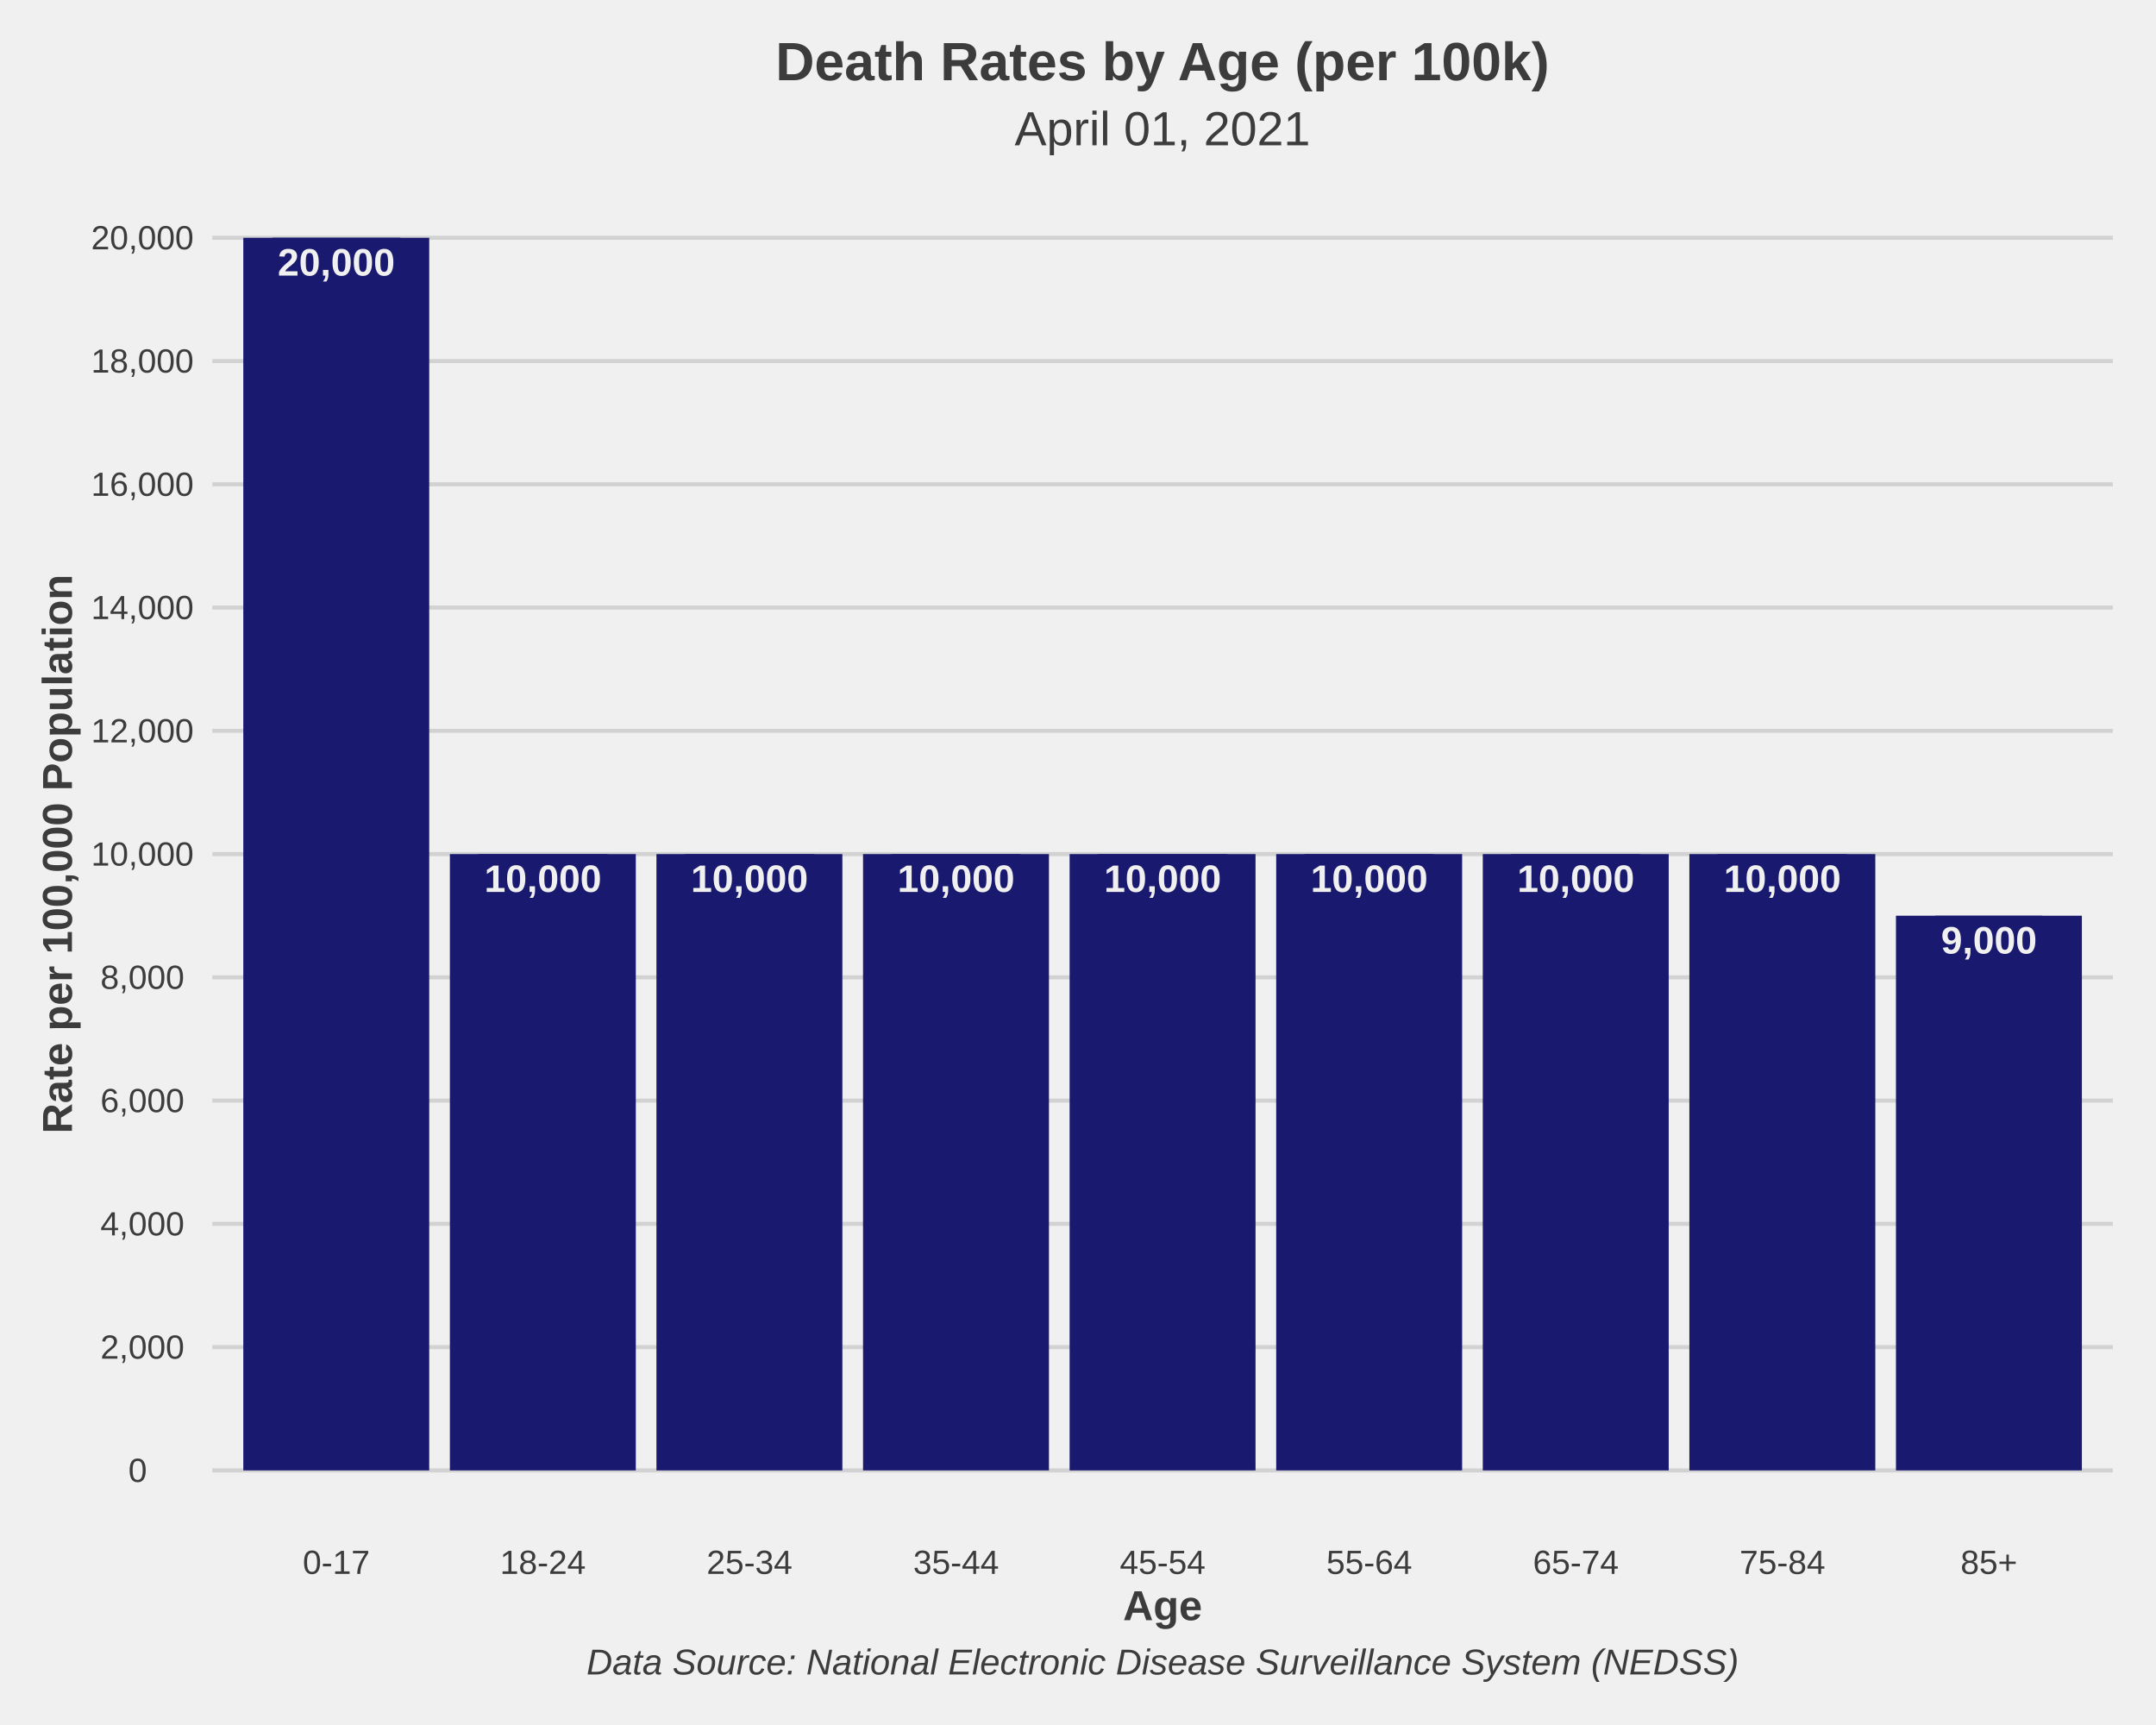
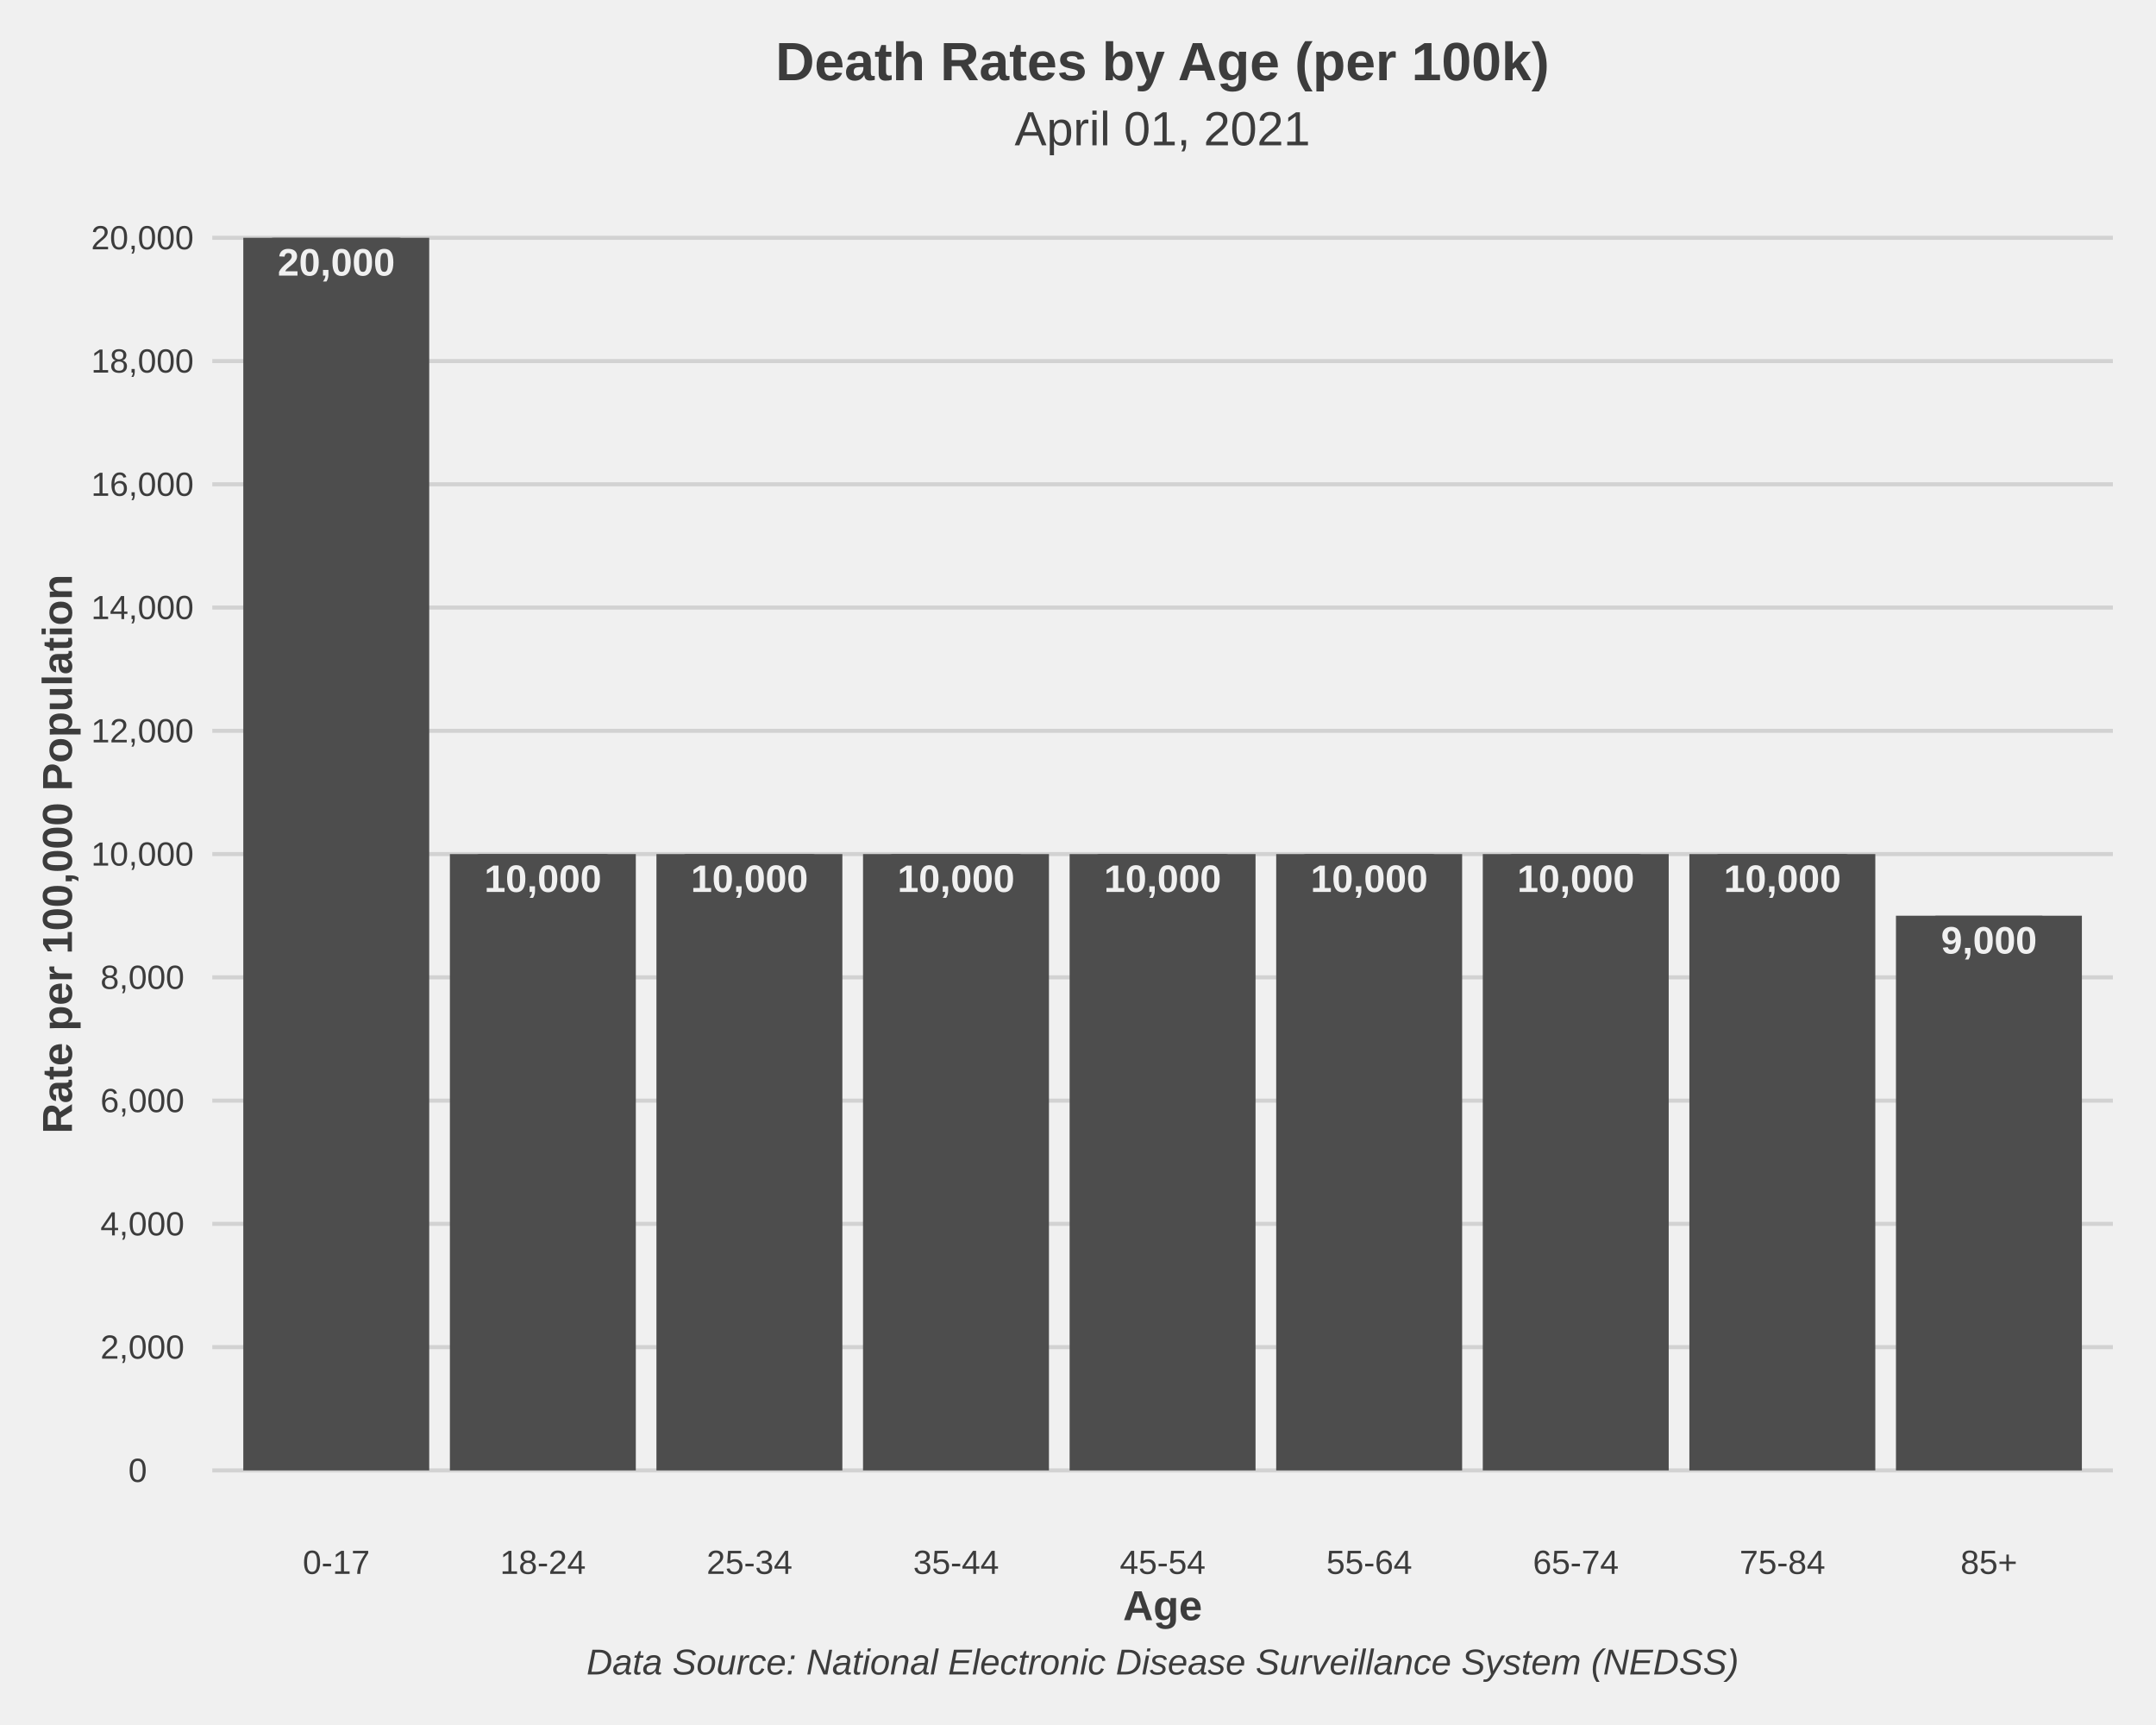
<svg xmlns="http://www.w3.org/2000/svg" viewBox="0 0 720.00 576.00">
  <defs>
    <style type="text/css">
    line, polyline, polygon, path, rect, circle {
      fill: none;
      stroke: #000000;
      stroke-linecap: round;
      stroke-linejoin: round;
      stroke-miterlimit: 10.00;
    }
  </style>
  </defs>
  <rect width="100%" height="100%" style="stroke: none; fill: #FFFFFF;" />
  <rect x="0.00" y="0.00" width="720.00" height="576.00" style="stroke-width: 1.36; stroke: none; fill: #F0F0F0;" />
  <defs>
    <clipPath id="cpNzAuOTB8NzA1LjYwfDUxMS41N3w1OC44Mg==">
      <rect x="70.90" y="58.82" width="634.70" height="452.75" />
    </clipPath>
  </defs>
  <rect x="70.90" y="58.82" width="634.70" height="452.75" style="stroke-width: 1.36; stroke: none; fill: #F0F0F0;" clip-path="url(#cpNzAuOTB8NzA1LjYwfDUxMS41N3w1OC44Mg==)" />
  <polyline points="70.90,490.99 705.60,490.99 " style="stroke-width: 1.36; stroke: #D2D2D2; stroke-linecap: butt;" clip-path="url(#cpNzAuOTB8NzA1LjYwfDUxMS41N3w1OC44Mg==)" />
  <polyline points="70.90,449.83 705.60,449.83 " style="stroke-width: 1.36; stroke: #D2D2D2; stroke-linecap: butt;" clip-path="url(#cpNzAuOTB8NzA1LjYwfDUxMS41N3w1OC44Mg==)" />
  <polyline points="70.90,408.67 705.60,408.67 " style="stroke-width: 1.36; stroke: #D2D2D2; stroke-linecap: butt;" clip-path="url(#cpNzAuOTB8NzA1LjYwfDUxMS41N3w1OC44Mg==)" />
  <polyline points="70.90,367.51 705.60,367.51 " style="stroke-width: 1.36; stroke: #D2D2D2; stroke-linecap: butt;" clip-path="url(#cpNzAuOTB8NzA1LjYwfDUxMS41N3w1OC44Mg==)" />
  <polyline points="70.90,326.35 705.60,326.35 " style="stroke-width: 1.36; stroke: #D2D2D2; stroke-linecap: butt;" clip-path="url(#cpNzAuOTB8NzA1LjYwfDUxMS41N3w1OC44Mg==)" />
  <polyline points="70.90,285.19 705.60,285.19 " style="stroke-width: 1.36; stroke: #D2D2D2; stroke-linecap: butt;" clip-path="url(#cpNzAuOTB8NzA1LjYwfDUxMS41N3w1OC44Mg==)" />
  <polyline points="70.90,244.03 705.60,244.03 " style="stroke-width: 1.36; stroke: #D2D2D2; stroke-linecap: butt;" clip-path="url(#cpNzAuOTB8NzA1LjYwfDUxMS41N3w1OC44Mg==)" />
  <polyline points="70.90,202.87 705.60,202.87 " style="stroke-width: 1.36; stroke: #D2D2D2; stroke-linecap: butt;" clip-path="url(#cpNzAuOTB8NzA1LjYwfDUxMS41N3w1OC44Mg==)" />
  <polyline points="70.90,161.71 705.60,161.71 " style="stroke-width: 1.36; stroke: #D2D2D2; stroke-linecap: butt;" clip-path="url(#cpNzAuOTB8NzA1LjYwfDUxMS41N3w1OC44Mg==)" />
  <polyline points="70.90,120.56 705.60,120.56 " style="stroke-width: 1.36; stroke: #D2D2D2; stroke-linecap: butt;" clip-path="url(#cpNzAuOTB8NzA1LjYwfDUxMS41N3w1OC44Mg==)" />
  <polyline points="70.90,79.40 705.60,79.40 " style="stroke-width: 1.36; stroke: #D2D2D2; stroke-linecap: butt;" clip-path="url(#cpNzAuOTB8NzA1LjYwfDUxMS41N3w1OC44Mg==)" />
-   <rect x="81.25" y="79.40" width="62.09" height="411.59" style="stroke-width: 1.07; stroke: none; stroke-linecap: square; stroke-linejoin: miter; fill: #191970;" clip-path="url(#cpNzAuOTB8NzA1LjYwfDUxMS41N3w1OC44Mg==)" />
-   <rect x="150.24" y="285.19" width="62.09" height="205.80" style="stroke-width: 1.07; stroke: none; stroke-linecap: square; stroke-linejoin: miter; fill: #191970;" clip-path="url(#cpNzAuOTB8NzA1LjYwfDUxMS41N3w1OC44Mg==)" />
-   <rect x="219.22" y="285.19" width="62.09" height="205.80" style="stroke-width: 1.07; stroke: none; stroke-linecap: square; stroke-linejoin: miter; fill: #191970;" clip-path="url(#cpNzAuOTB8NzA1LjYwfDUxMS41N3w1OC44Mg==)" />
-   <rect x="288.21" y="285.19" width="62.09" height="205.80" style="stroke-width: 1.07; stroke: none; stroke-linecap: square; stroke-linejoin: miter; fill: #191970;" clip-path="url(#cpNzAuOTB8NzA1LjYwfDUxMS41N3w1OC44Mg==)" />
-   <rect x="357.20" y="285.19" width="62.09" height="205.80" style="stroke-width: 1.07; stroke: none; stroke-linecap: square; stroke-linejoin: miter; fill: #191970;" clip-path="url(#cpNzAuOTB8NzA1LjYwfDUxMS41N3w1OC44Mg==)" />
-   <rect x="426.19" y="285.19" width="62.09" height="205.80" style="stroke-width: 1.07; stroke: none; stroke-linecap: square; stroke-linejoin: miter; fill: #191970;" clip-path="url(#cpNzAuOTB8NzA1LjYwfDUxMS41N3w1OC44Mg==)" />
-   <rect x="495.18" y="285.19" width="62.09" height="205.80" style="stroke-width: 1.07; stroke: none; stroke-linecap: square; stroke-linejoin: miter; fill: #191970;" clip-path="url(#cpNzAuOTB8NzA1LjYwfDUxMS41N3w1OC44Mg==)" />
-   <rect x="564.17" y="285.19" width="62.09" height="205.80" style="stroke-width: 1.07; stroke: none; stroke-linecap: square; stroke-linejoin: miter; fill: #191970;" clip-path="url(#cpNzAuOTB8NzA1LjYwfDUxMS41N3w1OC44Mg==)" />
-   <rect x="633.16" y="305.77" width="62.09" height="185.22" style="stroke-width: 1.07; stroke: none; stroke-linecap: square; stroke-linejoin: miter; fill: #191970;" clip-path="url(#cpNzAuOTB8NzA1LjYwfDUxMS41N3w1OC44Mg==)" />
-   <polygon points="91.30,95.39 133.29,95.39 133.20,95.39 133.55,95.38 133.89,95.31 134.21,95.18 134.51,95.01 134.78,94.79 135.01,94.53 135.20,94.24 135.33,93.92 135.42,93.58 135.45,93.23 135.45,93.23 135.45,81.56 135.45,81.56 135.42,81.21 135.33,80.87 135.20,80.55 135.01,80.26 134.78,80.00 134.51,79.78 134.21,79.60 133.89,79.48 133.55,79.41 133.29,79.40 91.30,79.40 91.56,79.41 91.21,79.40 90.86,79.44 90.53,79.54 90.22,79.69 89.93,79.88 89.68,80.12 89.47,80.40 89.31,80.71 89.20,81.04 89.14,81.38 89.14,81.56 89.14,93.23 89.14,93.06 89.14,93.41 89.20,93.75 89.31,94.08 89.47,94.39 89.68,94.67 89.93,94.91 90.22,95.10 90.53,95.25 90.86,95.35 91.21,95.39 " style="stroke-width: 0.00; stroke: none; fill: #191970;" clip-path="url(#cpNzAuOTB8NzA1LjYwfDUxMS41N3w1OC44Mg==)" />
+   <rect x="81.25" y="79.40" width="62.09" height="411.59" style="stroke-width: 1.07; stroke: none; stroke-linecap: square; stroke-linejoin: miter; fill: #4D4D4D;" clip-path="url(#cpNzAuOTB8NzA1LjYwfDUxMS41N3w1OC44Mg==)" />
+   <rect x="150.24" y="285.19" width="62.09" height="205.80" style="stroke-width: 1.07; stroke: none; stroke-linecap: square; stroke-linejoin: miter; fill: #4D4D4D;" clip-path="url(#cpNzAuOTB8NzA1LjYwfDUxMS41N3w1OC44Mg==)" />
+   <rect x="219.22" y="285.19" width="62.09" height="205.80" style="stroke-width: 1.07; stroke: none; stroke-linecap: square; stroke-linejoin: miter; fill: #4D4D4D;" clip-path="url(#cpNzAuOTB8NzA1LjYwfDUxMS41N3w1OC44Mg==)" />
+   <rect x="288.21" y="285.19" width="62.09" height="205.80" style="stroke-width: 1.07; stroke: none; stroke-linecap: square; stroke-linejoin: miter; fill: #4D4D4D;" clip-path="url(#cpNzAuOTB8NzA1LjYwfDUxMS41N3w1OC44Mg==)" />
+   <rect x="357.20" y="285.19" width="62.09" height="205.80" style="stroke-width: 1.07; stroke: none; stroke-linecap: square; stroke-linejoin: miter; fill: #4D4D4D;" clip-path="url(#cpNzAuOTB8NzA1LjYwfDUxMS41N3w1OC44Mg==)" />
+   <rect x="426.19" y="285.19" width="62.09" height="205.80" style="stroke-width: 1.07; stroke: none; stroke-linecap: square; stroke-linejoin: miter; fill: #4D4D4D;" clip-path="url(#cpNzAuOTB8NzA1LjYwfDUxMS41N3w1OC44Mg==)" />
+   <rect x="495.18" y="285.19" width="62.09" height="205.80" style="stroke-width: 1.07; stroke: none; stroke-linecap: square; stroke-linejoin: miter; fill: #4D4D4D;" clip-path="url(#cpNzAuOTB8NzA1LjYwfDUxMS41N3w1OC44Mg==)" />
+   <rect x="564.17" y="285.19" width="62.09" height="205.80" style="stroke-width: 1.07; stroke: none; stroke-linecap: square; stroke-linejoin: miter; fill: #4D4D4D;" clip-path="url(#cpNzAuOTB8NzA1LjYwfDUxMS41N3w1OC44Mg==)" />
+   <rect x="633.16" y="305.77" width="62.09" height="185.22" style="stroke-width: 1.07; stroke: none; stroke-linecap: square; stroke-linejoin: miter; fill: #4D4D4D;" clip-path="url(#cpNzAuOTB8NzA1LjYwfDUxMS41N3w1OC44Mg==)" />
+   <polygon points="91.30,95.39 133.29,95.39 133.20,95.39 133.55,95.38 133.89,95.31 134.21,95.18 134.51,95.01 134.78,94.79 135.01,94.53 135.20,94.24 135.33,93.92 135.42,93.58 135.45,93.23 135.45,93.23 135.45,81.56 135.45,81.56 135.42,81.21 135.33,80.87 135.20,80.55 135.01,80.26 134.78,80.00 134.51,79.78 134.21,79.60 133.89,79.48 133.55,79.41 133.29,79.40 91.30,79.40 91.56,79.41 91.21,79.40 90.86,79.44 90.53,79.54 90.22,79.69 89.93,79.88 89.68,80.12 89.47,80.40 89.31,80.71 89.20,81.04 89.14,81.38 89.14,81.56 89.14,93.23 89.14,93.06 89.14,93.41 89.20,93.75 89.31,94.08 89.47,94.39 89.68,94.67 89.93,94.91 90.22,95.10 90.53,95.25 90.86,95.35 91.21,95.39 " style="stroke-width: 0.00; stroke: none; fill: #4D4D4D;" clip-path="url(#cpNzAuOTB8NzA1LjYwfDUxMS41N3w1OC44Mg==)" />
  <g clip-path="url(#cpNzAuOTB8NzA1LjYwfDUxMS41N3w1OC44Mg==)">
    <text x="92.74" y="92.03" style="font-size: 12.80px; font-weight: bold; fill: #F0F0F0; font-family: Liberation Sans;" textLength="39.11px" lengthAdjust="spacingAndGlyphs">20,000</text>
  </g>
-   <polygon points="160.29,301.19 202.28,301.19 202.19,301.19 202.54,301.17 202.88,301.10 203.20,300.98 203.50,300.81 203.77,300.59 204.00,300.33 204.19,300.03 204.32,299.71 204.41,299.37 204.44,299.03 204.44,299.03 204.44,287.35 204.44,287.35 204.41,287.00 204.32,286.67 204.19,286.35 204.00,286.05 203.77,285.79 203.50,285.57 203.20,285.40 202.88,285.28 202.54,285.21 202.28,285.19 160.29,285.19 160.55,285.21 160.20,285.19 159.85,285.23 159.52,285.33 159.21,285.48 158.92,285.68 158.67,285.92 158.46,286.20 158.30,286.50 158.19,286.83 158.13,287.18 158.13,287.35 158.13,299.03 158.13,298.85 158.13,299.20 158.19,299.54 158.30,299.87 158.46,300.18 158.67,300.46 158.92,300.70 159.21,300.90 159.52,301.05 159.85,301.14 160.20,301.19 " style="stroke-width: 0.00; stroke: none; fill: #191970;" clip-path="url(#cpNzAuOTB8NzA1LjYwfDUxMS41N3w1OC44Mg==)" />
+   <polygon points="160.29,301.19 202.28,301.19 202.19,301.19 202.54,301.17 202.88,301.10 203.20,300.98 203.50,300.81 203.77,300.59 204.00,300.33 204.19,300.03 204.32,299.71 204.41,299.37 204.44,299.03 204.44,299.03 204.44,287.35 204.44,287.35 204.41,287.00 204.32,286.67 204.19,286.35 204.00,286.05 203.77,285.79 203.50,285.57 203.20,285.40 202.88,285.28 202.54,285.21 202.28,285.19 160.29,285.19 160.55,285.21 160.20,285.19 159.85,285.23 159.52,285.33 159.21,285.48 158.92,285.68 158.67,285.92 158.46,286.20 158.30,286.50 158.19,286.83 158.13,287.18 158.13,287.35 158.13,299.03 158.13,298.85 158.13,299.20 158.19,299.54 158.30,299.87 158.46,300.18 158.67,300.46 158.92,300.70 159.21,300.90 159.52,301.05 159.85,301.14 160.20,301.19 " style="stroke-width: 0.00; stroke: none; fill: #4D4D4D;" clip-path="url(#cpNzAuOTB8NzA1LjYwfDUxMS41N3w1OC44Mg==)" />
  <g clip-path="url(#cpNzAuOTB8NzA1LjYwfDUxMS41N3w1OC44Mg==)">
    <text x="161.73" y="297.83" style="font-size: 12.80px; font-weight: bold; fill: #F0F0F0; font-family: Liberation Sans;" textLength="39.11px" lengthAdjust="spacingAndGlyphs">10,000</text>
  </g>
-   <polygon points="229.28,301.19 271.26,301.19 271.18,301.19 271.53,301.17 271.87,301.10 272.19,300.98 272.49,300.81 272.76,300.59 272.99,300.33 273.18,300.03 273.31,299.71 273.40,299.37 273.42,299.03 273.42,299.03 273.42,287.35 273.42,287.35 273.40,287.00 273.31,286.67 273.18,286.35 272.99,286.05 272.76,285.79 272.49,285.57 272.19,285.40 271.87,285.28 271.53,285.21 271.26,285.19 229.28,285.19 229.54,285.21 229.19,285.19 228.84,285.23 228.51,285.33 228.20,285.48 227.91,285.68 227.66,285.92 227.45,286.20 227.29,286.50 227.18,286.83 227.12,287.18 227.12,287.35 227.12,299.03 227.12,298.85 227.12,299.20 227.18,299.54 227.29,299.87 227.45,300.18 227.66,300.46 227.91,300.70 228.20,300.90 228.51,301.05 228.84,301.14 229.19,301.19 " style="stroke-width: 0.00; stroke: none; fill: #191970;" clip-path="url(#cpNzAuOTB8NzA1LjYwfDUxMS41N3w1OC44Mg==)" />
+   <polygon points="229.28,301.19 271.26,301.19 271.18,301.19 271.53,301.17 271.87,301.10 272.19,300.98 272.49,300.81 272.76,300.59 272.99,300.33 273.18,300.03 273.31,299.71 273.40,299.37 273.42,299.03 273.42,299.03 273.42,287.35 273.42,287.35 273.40,287.00 273.31,286.67 273.18,286.35 272.99,286.05 272.76,285.79 272.49,285.57 272.19,285.40 271.87,285.28 271.53,285.21 271.26,285.19 229.28,285.19 229.54,285.21 229.19,285.19 228.84,285.23 228.51,285.33 228.20,285.48 227.91,285.68 227.66,285.92 227.45,286.20 227.29,286.50 227.18,286.83 227.12,287.18 227.12,287.35 227.12,299.03 227.12,298.85 227.12,299.20 227.18,299.54 227.29,299.87 227.45,300.18 227.66,300.46 227.91,300.70 228.20,300.90 228.51,301.05 228.84,301.14 229.19,301.19 " style="stroke-width: 0.00; stroke: none; fill: #4D4D4D;" clip-path="url(#cpNzAuOTB8NzA1LjYwfDUxMS41N3w1OC44Mg==)" />
  <g clip-path="url(#cpNzAuOTB8NzA1LjYwfDUxMS41N3w1OC44Mg==)">
    <text x="230.72" y="297.83" style="font-size: 12.80px; font-weight: bold; fill: #F0F0F0; font-family: Liberation Sans;" textLength="39.11px" lengthAdjust="spacingAndGlyphs">10,000</text>
  </g>
-   <polygon points="298.26,301.19 340.25,301.19 340.17,301.19 340.51,301.17 340.86,301.10 341.18,300.98 341.48,300.81 341.75,300.59 341.98,300.33 342.17,300.03 342.30,299.71 342.39,299.37 342.41,299.03 342.41,299.03 342.41,287.35 342.41,287.35 342.39,287.00 342.30,286.67 342.17,286.35 341.98,286.05 341.75,285.79 341.48,285.57 341.18,285.40 340.86,285.28 340.51,285.21 340.25,285.19 298.26,285.19 298.53,285.21 298.18,285.19 297.83,285.23 297.50,285.33 297.18,285.48 296.90,285.68 296.65,285.92 296.44,286.20 296.28,286.50 296.17,286.83 296.11,287.18 296.10,287.35 296.10,299.03 296.11,298.85 296.11,299.20 296.17,299.54 296.28,299.87 296.44,300.18 296.65,300.46 296.90,300.70 297.18,300.90 297.50,301.05 297.83,301.14 298.18,301.19 " style="stroke-width: 0.00; stroke: none; fill: #191970;" clip-path="url(#cpNzAuOTB8NzA1LjYwfDUxMS41N3w1OC44Mg==)" />
+   <polygon points="298.26,301.19 340.25,301.19 340.17,301.19 340.51,301.17 340.86,301.10 341.18,300.98 341.48,300.81 341.75,300.59 341.98,300.33 342.17,300.03 342.30,299.71 342.39,299.37 342.41,299.03 342.41,299.03 342.41,287.35 342.41,287.35 342.39,287.00 342.30,286.67 342.17,286.35 341.98,286.05 341.75,285.79 341.48,285.57 341.18,285.40 340.86,285.28 340.51,285.21 340.25,285.19 298.26,285.19 298.53,285.21 298.18,285.19 297.83,285.23 297.50,285.33 297.18,285.48 296.90,285.68 296.65,285.92 296.44,286.20 296.28,286.50 296.17,286.83 296.11,287.18 296.10,287.35 296.10,299.03 296.11,298.85 296.11,299.20 296.17,299.54 296.28,299.87 296.44,300.18 296.65,300.46 296.90,300.70 297.18,300.90 297.50,301.05 297.83,301.14 298.18,301.19 " style="stroke-width: 0.00; stroke: none; fill: #4D4D4D;" clip-path="url(#cpNzAuOTB8NzA1LjYwfDUxMS41N3w1OC44Mg==)" />
  <g clip-path="url(#cpNzAuOTB8NzA1LjYwfDUxMS41N3w1OC44Mg==)">
    <text x="299.70" y="297.83" style="font-size: 12.80px; font-weight: bold; fill: #F0F0F0; font-family: Liberation Sans;" textLength="39.11px" lengthAdjust="spacingAndGlyphs">10,000</text>
  </g>
-   <polygon points="367.25,301.19 409.24,301.19 409.16,301.19 409.50,301.17 409.84,301.10 410.17,300.98 410.47,300.81 410.74,300.59 410.97,300.33 411.16,300.03 411.29,299.71 411.38,299.37 411.40,299.03 411.40,299.03 411.40,287.35 411.40,287.35 411.38,287.00 411.29,286.67 411.16,286.35 410.97,286.05 410.74,285.79 410.47,285.57 410.17,285.40 409.84,285.28 409.50,285.21 409.24,285.19 367.25,285.19 367.51,285.21 367.17,285.19 366.82,285.23 366.49,285.33 366.17,285.48 365.89,285.68 365.64,285.92 365.43,286.20 365.27,286.50 365.16,286.83 365.10,287.18 365.09,287.35 365.09,299.03 365.10,298.85 365.10,299.20 365.16,299.54 365.27,299.87 365.43,300.18 365.64,300.46 365.89,300.70 366.17,300.90 366.49,301.05 366.82,301.14 367.17,301.19 " style="stroke-width: 0.00; stroke: none; fill: #191970;" clip-path="url(#cpNzAuOTB8NzA1LjYwfDUxMS41N3w1OC44Mg==)" />
+   <polygon points="367.25,301.19 409.24,301.19 409.16,301.19 409.50,301.17 409.84,301.10 410.17,300.98 410.47,300.81 410.74,300.59 410.97,300.33 411.16,300.03 411.29,299.71 411.38,299.37 411.40,299.03 411.40,299.03 411.40,287.35 411.40,287.35 411.38,287.00 411.29,286.67 411.16,286.35 410.97,286.05 410.74,285.79 410.47,285.57 410.17,285.40 409.84,285.28 409.50,285.21 409.24,285.19 367.25,285.19 367.51,285.21 367.17,285.19 366.82,285.23 366.49,285.33 366.17,285.48 365.89,285.68 365.64,285.92 365.43,286.20 365.27,286.50 365.16,286.83 365.10,287.18 365.09,287.35 365.09,299.03 365.10,298.85 365.10,299.20 365.16,299.54 365.27,299.87 365.43,300.18 365.64,300.46 365.89,300.70 366.17,300.90 366.49,301.05 366.82,301.14 367.17,301.19 " style="stroke-width: 0.00; stroke: none; fill: #4D4D4D;" clip-path="url(#cpNzAuOTB8NzA1LjYwfDUxMS41N3w1OC44Mg==)" />
  <g clip-path="url(#cpNzAuOTB8NzA1LjYwfDUxMS41N3w1OC44Mg==)">
    <text x="368.69" y="297.83" style="font-size: 12.80px; font-weight: bold; fill: #F0F0F0; font-family: Liberation Sans;" textLength="39.11px" lengthAdjust="spacingAndGlyphs">10,000</text>
  </g>
-   <polygon points="436.24,301.19 478.23,301.19 478.15,301.19 478.49,301.17 478.83,301.10 479.16,300.98 479.46,300.81 479.73,300.59 479.96,300.33 480.15,300.03 480.28,299.71 480.36,299.37 480.39,299.03 480.39,299.03 480.39,287.35 480.39,287.35 480.36,287.00 480.28,286.67 480.15,286.35 479.96,286.05 479.73,285.79 479.46,285.57 479.16,285.40 478.83,285.28 478.49,285.21 478.23,285.19 436.24,285.19 436.50,285.21 436.16,285.19 435.81,285.23 435.48,285.33 435.16,285.48 434.88,285.68 434.63,285.92 434.42,286.20 434.26,286.50 434.15,286.83 434.09,287.18 434.08,287.35 434.08,299.03 434.09,298.85 434.09,299.20 434.15,299.54 434.26,299.87 434.42,300.18 434.63,300.46 434.88,300.70 435.16,300.90 435.48,301.05 435.81,301.14 436.16,301.19 " style="stroke-width: 0.00; stroke: none; fill: #191970;" clip-path="url(#cpNzAuOTB8NzA1LjYwfDUxMS41N3w1OC44Mg==)" />
+   <polygon points="436.24,301.19 478.23,301.19 478.15,301.19 478.49,301.17 478.83,301.10 479.16,300.98 479.46,300.81 479.73,300.59 479.96,300.33 480.15,300.03 480.28,299.71 480.36,299.37 480.39,299.03 480.39,299.03 480.39,287.35 480.39,287.35 480.36,287.00 480.28,286.67 480.15,286.35 479.96,286.05 479.73,285.79 479.46,285.57 479.16,285.40 478.83,285.28 478.49,285.21 478.23,285.19 436.24,285.19 436.50,285.21 436.16,285.19 435.81,285.23 435.48,285.33 435.16,285.48 434.88,285.68 434.63,285.92 434.42,286.20 434.26,286.50 434.15,286.83 434.09,287.18 434.08,287.35 434.08,299.03 434.09,298.85 434.09,299.20 434.15,299.54 434.26,299.87 434.42,300.18 434.63,300.46 434.88,300.70 435.16,300.90 435.48,301.05 435.81,301.14 436.16,301.19 " style="stroke-width: 0.00; stroke: none; fill: #4D4D4D;" clip-path="url(#cpNzAuOTB8NzA1LjYwfDUxMS41N3w1OC44Mg==)" />
  <g clip-path="url(#cpNzAuOTB8NzA1LjYwfDUxMS41N3w1OC44Mg==)">
    <text x="437.68" y="297.83" style="font-size: 12.80px; font-weight: bold; fill: #F0F0F0; font-family: Liberation Sans;" textLength="39.11px" lengthAdjust="spacingAndGlyphs">10,000</text>
  </g>
-   <polygon points="505.23,301.19 547.22,301.19 547.14,301.19 547.48,301.17 547.82,301.10 548.15,300.98 548.45,300.81 548.72,300.59 548.95,300.33 549.13,300.03 549.27,299.71 549.35,299.37 549.38,299.03 549.38,299.03 549.38,287.35 549.38,287.35 549.35,287.00 549.27,286.67 549.13,286.35 548.95,286.05 548.72,285.79 548.45,285.57 548.15,285.40 547.82,285.28 547.48,285.21 547.22,285.19 505.23,285.19 505.49,285.21 505.15,285.19 504.80,285.23 504.47,285.33 504.15,285.48 503.87,285.68 503.62,285.92 503.41,286.20 503.25,286.50 503.14,286.83 503.08,287.18 503.07,287.35 503.07,299.03 503.08,298.85 503.08,299.20 503.14,299.54 503.25,299.87 503.41,300.18 503.62,300.46 503.87,300.70 504.15,300.90 504.47,301.05 504.80,301.14 505.15,301.19 " style="stroke-width: 0.00; stroke: none; fill: #191970;" clip-path="url(#cpNzAuOTB8NzA1LjYwfDUxMS41N3w1OC44Mg==)" />
+   <polygon points="505.23,301.19 547.22,301.19 547.14,301.19 547.48,301.17 547.82,301.10 548.15,300.98 548.45,300.81 548.72,300.59 548.95,300.33 549.13,300.03 549.27,299.71 549.35,299.37 549.38,299.03 549.38,299.03 549.38,287.35 549.38,287.35 549.35,287.00 549.27,286.67 549.13,286.35 548.95,286.05 548.72,285.79 548.45,285.57 548.15,285.40 547.82,285.28 547.48,285.21 547.22,285.19 505.23,285.19 505.49,285.21 505.15,285.19 504.80,285.23 504.47,285.33 504.15,285.48 503.87,285.68 503.62,285.92 503.41,286.20 503.25,286.50 503.14,286.83 503.08,287.18 503.07,287.35 503.07,299.03 503.08,298.85 503.08,299.20 503.14,299.54 503.25,299.87 503.41,300.18 503.62,300.46 503.87,300.70 504.15,300.90 504.47,301.05 504.80,301.14 505.15,301.19 " style="stroke-width: 0.00; stroke: none; fill: #4D4D4D;" clip-path="url(#cpNzAuOTB8NzA1LjYwfDUxMS41N3w1OC44Mg==)" />
  <g clip-path="url(#cpNzAuOTB8NzA1LjYwfDUxMS41N3w1OC44Mg==)">
    <text x="506.67" y="297.83" style="font-size: 12.80px; font-weight: bold; fill: #F0F0F0; font-family: Liberation Sans;" textLength="39.11px" lengthAdjust="spacingAndGlyphs">10,000</text>
  </g>
-   <polygon points="574.22,301.19 616.21,301.19 616.12,301.19 616.47,301.17 616.81,301.10 617.14,300.98 617.44,300.81 617.71,300.59 617.94,300.33 618.12,300.03 618.26,299.71 618.34,299.37 618.37,299.03 618.37,299.03 618.37,287.35 618.37,287.35 618.34,287.00 618.26,286.67 618.12,286.35 617.94,286.05 617.71,285.79 617.44,285.57 617.14,285.40 616.81,285.28 616.47,285.21 616.21,285.19 574.22,285.19 574.48,285.21 574.14,285.19 573.79,285.23 573.46,285.33 573.14,285.48 572.86,285.68 572.61,285.92 572.40,286.20 572.24,286.50 572.13,286.83 572.07,287.18 572.06,287.35 572.06,299.03 572.07,298.85 572.07,299.20 572.13,299.54 572.24,299.87 572.40,300.18 572.61,300.46 572.86,300.70 573.14,300.90 573.46,301.05 573.79,301.14 574.14,301.19 " style="stroke-width: 0.00; stroke: none; fill: #191970;" clip-path="url(#cpNzAuOTB8NzA1LjYwfDUxMS41N3w1OC44Mg==)" />
+   <polygon points="574.22,301.19 616.21,301.19 616.12,301.19 616.47,301.17 616.81,301.10 617.14,300.98 617.44,300.81 617.71,300.59 617.94,300.33 618.12,300.03 618.26,299.71 618.34,299.37 618.37,299.03 618.37,299.03 618.37,287.35 618.37,287.35 618.34,287.00 618.26,286.67 618.12,286.35 617.94,286.05 617.71,285.79 617.44,285.57 617.14,285.40 616.81,285.28 616.47,285.21 616.21,285.19 574.22,285.19 574.48,285.21 574.14,285.19 573.79,285.23 573.46,285.33 573.14,285.48 572.86,285.68 572.61,285.92 572.40,286.20 572.24,286.50 572.13,286.83 572.07,287.18 572.06,287.35 572.06,299.03 572.07,298.85 572.07,299.20 572.13,299.54 572.24,299.87 572.40,300.18 572.61,300.46 572.86,300.70 573.14,300.90 573.46,301.05 573.79,301.14 574.14,301.19 " style="stroke-width: 0.00; stroke: none; fill: #4D4D4D;" clip-path="url(#cpNzAuOTB8NzA1LjYwfDUxMS41N3w1OC44Mg==)" />
  <g clip-path="url(#cpNzAuOTB8NzA1LjYwfDUxMS41N3w1OC44Mg==)">
    <text x="575.66" y="297.83" style="font-size: 12.80px; font-weight: bold; fill: #F0F0F0; font-family: Liberation Sans;" textLength="39.11px" lengthAdjust="spacingAndGlyphs">10,000</text>
  </g>
-   <polygon points="646.77,321.77 681.65,321.77 681.56,321.77 681.91,321.75 682.25,321.68 682.57,321.56 682.87,321.39 683.14,321.17 683.37,320.91 683.56,320.61 683.70,320.29 683.78,319.95 683.81,319.61 683.81,319.61 683.81,307.93 683.81,307.93 683.78,307.58 683.70,307.25 683.56,306.93 683.37,306.63 683.14,306.37 682.87,306.15 682.57,305.98 682.25,305.86 681.91,305.79 681.65,305.77 646.77,305.77 647.03,305.79 646.68,305.77 646.33,305.81 646.00,305.91 645.69,306.06 645.40,306.26 645.15,306.50 644.94,306.78 644.78,307.08 644.67,307.41 644.61,307.76 644.61,307.93 644.61,319.61 644.61,319.43 644.61,319.78 644.67,320.12 644.78,320.45 644.94,320.76 645.15,321.04 645.40,321.28 645.69,321.48 646.00,321.63 646.33,321.72 646.68,321.77 " style="stroke-width: 0.00; stroke: none; fill: #191970;" clip-path="url(#cpNzAuOTB8NzA1LjYwfDUxMS41N3w1OC44Mg==)" />
+   <polygon points="646.77,321.77 681.65,321.77 681.56,321.77 681.91,321.75 682.25,321.68 682.57,321.56 682.87,321.39 683.14,321.17 683.37,320.91 683.56,320.61 683.70,320.29 683.78,319.95 683.81,319.61 683.81,319.61 683.81,307.93 683.81,307.93 683.78,307.58 683.70,307.25 683.56,306.93 683.37,306.63 683.14,306.37 682.87,306.15 682.57,305.98 682.25,305.86 681.91,305.79 681.65,305.77 646.77,305.77 647.03,305.79 646.68,305.77 646.33,305.81 646.00,305.91 645.69,306.06 645.40,306.26 645.15,306.50 644.94,306.78 644.78,307.08 644.67,307.41 644.61,307.76 644.61,307.93 644.61,319.61 644.61,319.43 644.61,319.78 644.67,320.12 644.78,320.45 644.94,320.76 645.15,321.04 645.40,321.28 645.69,321.48 646.00,321.63 646.33,321.72 646.68,321.77 " style="stroke-width: 0.00; stroke: none; fill: #4D4D4D;" clip-path="url(#cpNzAuOTB8NzA1LjYwfDUxMS41N3w1OC44Mg==)" />
  <g clip-path="url(#cpNzAuOTB8NzA1LjYwfDUxMS41N3w1OC44Mg==)">
    <text x="648.21" y="318.41" style="font-size: 12.80px; font-weight: bold; fill: #F0F0F0; font-family: Liberation Sans;" textLength="32.00px" lengthAdjust="spacingAndGlyphs">9,000</text>
  </g>
  <rect x="70.90" y="58.82" width="634.70" height="452.75" style="stroke-width: 1.36; stroke: none;" clip-path="url(#cpNzAuOTB8NzA1LjYwfDUxMS41N3w1OC44Mg==)" />
  <defs>
    <clipPath id="cpMC4wMHw3MjAuMDB8NTc2LjAwfDAuMDA=">
      <rect x="0.00" y="0.00" width="720.00" height="576.00" />
    </clipPath>
  </defs>
  <g clip-path="url(#cpMC4wMHw3MjAuMDB8NTc2LjAwfDAuMDA=)">
    <text x="42.86" y="494.84" style="font-size: 11.20px; fill: #3C3C3C; font-family: Liberation Sans;" textLength="21.77px" lengthAdjust="spacingAndGlyphs">     0</text>
  </g>
  <g clip-path="url(#cpMC4wMHw3MjAuMDB8NTc2LjAwfDAuMDA=)">
    <text x="33.53" y="453.68" style="font-size: 11.20px; fill: #3C3C3C; font-family: Liberation Sans;" textLength="31.09px" lengthAdjust="spacingAndGlyphs"> 2,000</text>
  </g>
  <g clip-path="url(#cpMC4wMHw3MjAuMDB8NTc2LjAwfDAuMDA=)">
    <text x="33.53" y="412.52" style="font-size: 11.20px; fill: #3C3C3C; font-family: Liberation Sans;" textLength="31.09px" lengthAdjust="spacingAndGlyphs"> 4,000</text>
  </g>
  <g clip-path="url(#cpMC4wMHw3MjAuMDB8NTc2LjAwfDAuMDA=)">
    <text x="33.53" y="371.36" style="font-size: 11.20px; fill: #3C3C3C; font-family: Liberation Sans;" textLength="31.09px" lengthAdjust="spacingAndGlyphs"> 6,000</text>
  </g>
  <g clip-path="url(#cpMC4wMHw3MjAuMDB8NTc2LjAwfDAuMDA=)">
    <text x="33.53" y="330.20" style="font-size: 11.20px; fill: #3C3C3C; font-family: Liberation Sans;" textLength="31.09px" lengthAdjust="spacingAndGlyphs"> 8,000</text>
  </g>
  <g clip-path="url(#cpMC4wMHw3MjAuMDB8NTc2LjAwfDAuMDA=)">
    <text x="30.42" y="289.04" style="font-size: 11.20px; fill: #3C3C3C; font-family: Liberation Sans;" textLength="34.20px" lengthAdjust="spacingAndGlyphs">10,000</text>
  </g>
  <g clip-path="url(#cpMC4wMHw3MjAuMDB8NTc2LjAwfDAuMDA=)">
    <text x="30.42" y="247.88" style="font-size: 11.20px; fill: #3C3C3C; font-family: Liberation Sans;" textLength="34.20px" lengthAdjust="spacingAndGlyphs">12,000</text>
  </g>
  <g clip-path="url(#cpMC4wMHw3MjAuMDB8NTc2LjAwfDAuMDA=)">
    <text x="30.42" y="206.72" style="font-size: 11.20px; fill: #3C3C3C; font-family: Liberation Sans;" textLength="34.20px" lengthAdjust="spacingAndGlyphs">14,000</text>
  </g>
  <g clip-path="url(#cpMC4wMHw3MjAuMDB8NTc2LjAwfDAuMDA=)">
    <text x="30.42" y="165.57" style="font-size: 11.20px; fill: #3C3C3C; font-family: Liberation Sans;" textLength="34.20px" lengthAdjust="spacingAndGlyphs">16,000</text>
  </g>
  <g clip-path="url(#cpMC4wMHw3MjAuMDB8NTc2LjAwfDAuMDA=)">
    <text x="30.42" y="124.41" style="font-size: 11.20px; fill: #3C3C3C; font-family: Liberation Sans;" textLength="34.20px" lengthAdjust="spacingAndGlyphs">18,000</text>
  </g>
  <g clip-path="url(#cpMC4wMHw3MjAuMDB8NTc2LjAwfDAuMDA=)">
    <text x="30.42" y="83.25" style="font-size: 11.20px; fill: #3C3C3C; font-family: Liberation Sans;" textLength="34.20px" lengthAdjust="spacingAndGlyphs">20,000</text>
  </g>
  <g clip-path="url(#cpMC4wMHw3MjAuMDB8NTc2LjAwfDAuMDA=)">
    <text x="101.10" y="525.55" style="font-size: 11.20px; fill: #3C3C3C; font-family: Liberation Sans;" textLength="22.38px" lengthAdjust="spacingAndGlyphs">0-17</text>
  </g>
  <g clip-path="url(#cpMC4wMHw3MjAuMDB8NTc2LjAwfDAuMDA=)">
    <text x="166.98" y="525.55" style="font-size: 11.20px; fill: #3C3C3C; font-family: Liberation Sans;" textLength="28.59px" lengthAdjust="spacingAndGlyphs">18-24</text>
  </g>
  <g clip-path="url(#cpMC4wMHw3MjAuMDB8NTc2LjAwfDAuMDA=)">
    <text x="235.97" y="525.55" style="font-size: 11.20px; fill: #3C3C3C; font-family: Liberation Sans;" textLength="28.59px" lengthAdjust="spacingAndGlyphs">25-34</text>
  </g>
  <g clip-path="url(#cpMC4wMHw3MjAuMDB8NTc2LjAwfDAuMDA=)">
    <text x="304.96" y="525.55" style="font-size: 11.20px; fill: #3C3C3C; font-family: Liberation Sans;" textLength="28.59px" lengthAdjust="spacingAndGlyphs">35-44</text>
  </g>
  <g clip-path="url(#cpMC4wMHw3MjAuMDB8NTc2LjAwfDAuMDA=)">
    <text x="373.95" y="525.55" style="font-size: 11.20px; fill: #3C3C3C; font-family: Liberation Sans;" textLength="28.59px" lengthAdjust="spacingAndGlyphs">45-54</text>
  </g>
  <g clip-path="url(#cpMC4wMHw3MjAuMDB8NTc2LjAwfDAuMDA=)">
    <text x="442.94" y="525.55" style="font-size: 11.20px; fill: #3C3C3C; font-family: Liberation Sans;" textLength="28.59px" lengthAdjust="spacingAndGlyphs">55-64</text>
  </g>
  <g clip-path="url(#cpMC4wMHw3MjAuMDB8NTc2LjAwfDAuMDA=)">
    <text x="511.93" y="525.55" style="font-size: 11.20px; fill: #3C3C3C; font-family: Liberation Sans;" textLength="28.59px" lengthAdjust="spacingAndGlyphs">65-74</text>
  </g>
  <g clip-path="url(#cpMC4wMHw3MjAuMDB8NTc2LjAwfDAuMDA=)">
    <text x="580.92" y="525.55" style="font-size: 11.20px; fill: #3C3C3C; font-family: Liberation Sans;" textLength="28.59px" lengthAdjust="spacingAndGlyphs">75-84</text>
  </g>
  <g clip-path="url(#cpMC4wMHw3MjAuMDB8NTc2LjAwfDAuMDA=)">
    <text x="654.72" y="525.55" style="font-size: 11.20px; fill: #3C3C3C; font-family: Liberation Sans;" textLength="18.97px" lengthAdjust="spacingAndGlyphs">85+</text>
  </g>
  <g clip-path="url(#cpMC4wMHw3MjAuMDB8NTc2LjAwfDAuMDA=)">
    <text x="375.03" y="540.99" style="font-size: 14.00px; font-weight: bold; fill: #3C3C3C; font-family: Liberation Sans;" textLength="26.44px" lengthAdjust="spacingAndGlyphs">Age</text>
  </g>
  <g clip-path="url(#cpMC4wMHw3MjAuMDB8NTc2LjAwfDAuMDA=)">
    <text transform="translate(24.02,378.52) rotate(-90)" style="font-size: 14.00px; font-weight: bold; fill: #3C3C3C; font-family: Liberation Sans;" textLength="186.66px" lengthAdjust="spacingAndGlyphs">Rate per 100,000 Population</text>
  </g>
  <g clip-path="url(#cpMC4wMHw3MjAuMDB8NTc2LjAwfDAuMDA=)">
    <text x="338.83" y="48.51" style="font-size: 16.00px; fill: #3C3C3C; font-family: Liberation Sans;" textLength="98.83px" lengthAdjust="spacingAndGlyphs">April 01, 2021</text>
  </g>
  <g clip-path="url(#cpMC4wMHw3MjAuMDB8NTc2LjAwfDAuMDA=)">
    <text x="258.99" y="26.79" style="font-size: 18.00px; font-weight: bold; fill: #3C3C3C; font-family: Liberation Sans;" textLength="258.52px" lengthAdjust="spacingAndGlyphs">Death Rates by Age (per 100k)</text>
  </g>
  <g clip-path="url(#cpMC4wMHw3MjAuMDB8NTc2LjAwfDAuMDA=)">
    <text x="195.86" y="559.12" style="font-size: 12.00px; font-style: italic; fill: #3C3C3C; font-family: Liberation Sans;" textLength="384.78px" lengthAdjust="spacingAndGlyphs">Data Source: National Electronic Disease Surveillance System (NEDSS)</text>
  </g>
</svg>
